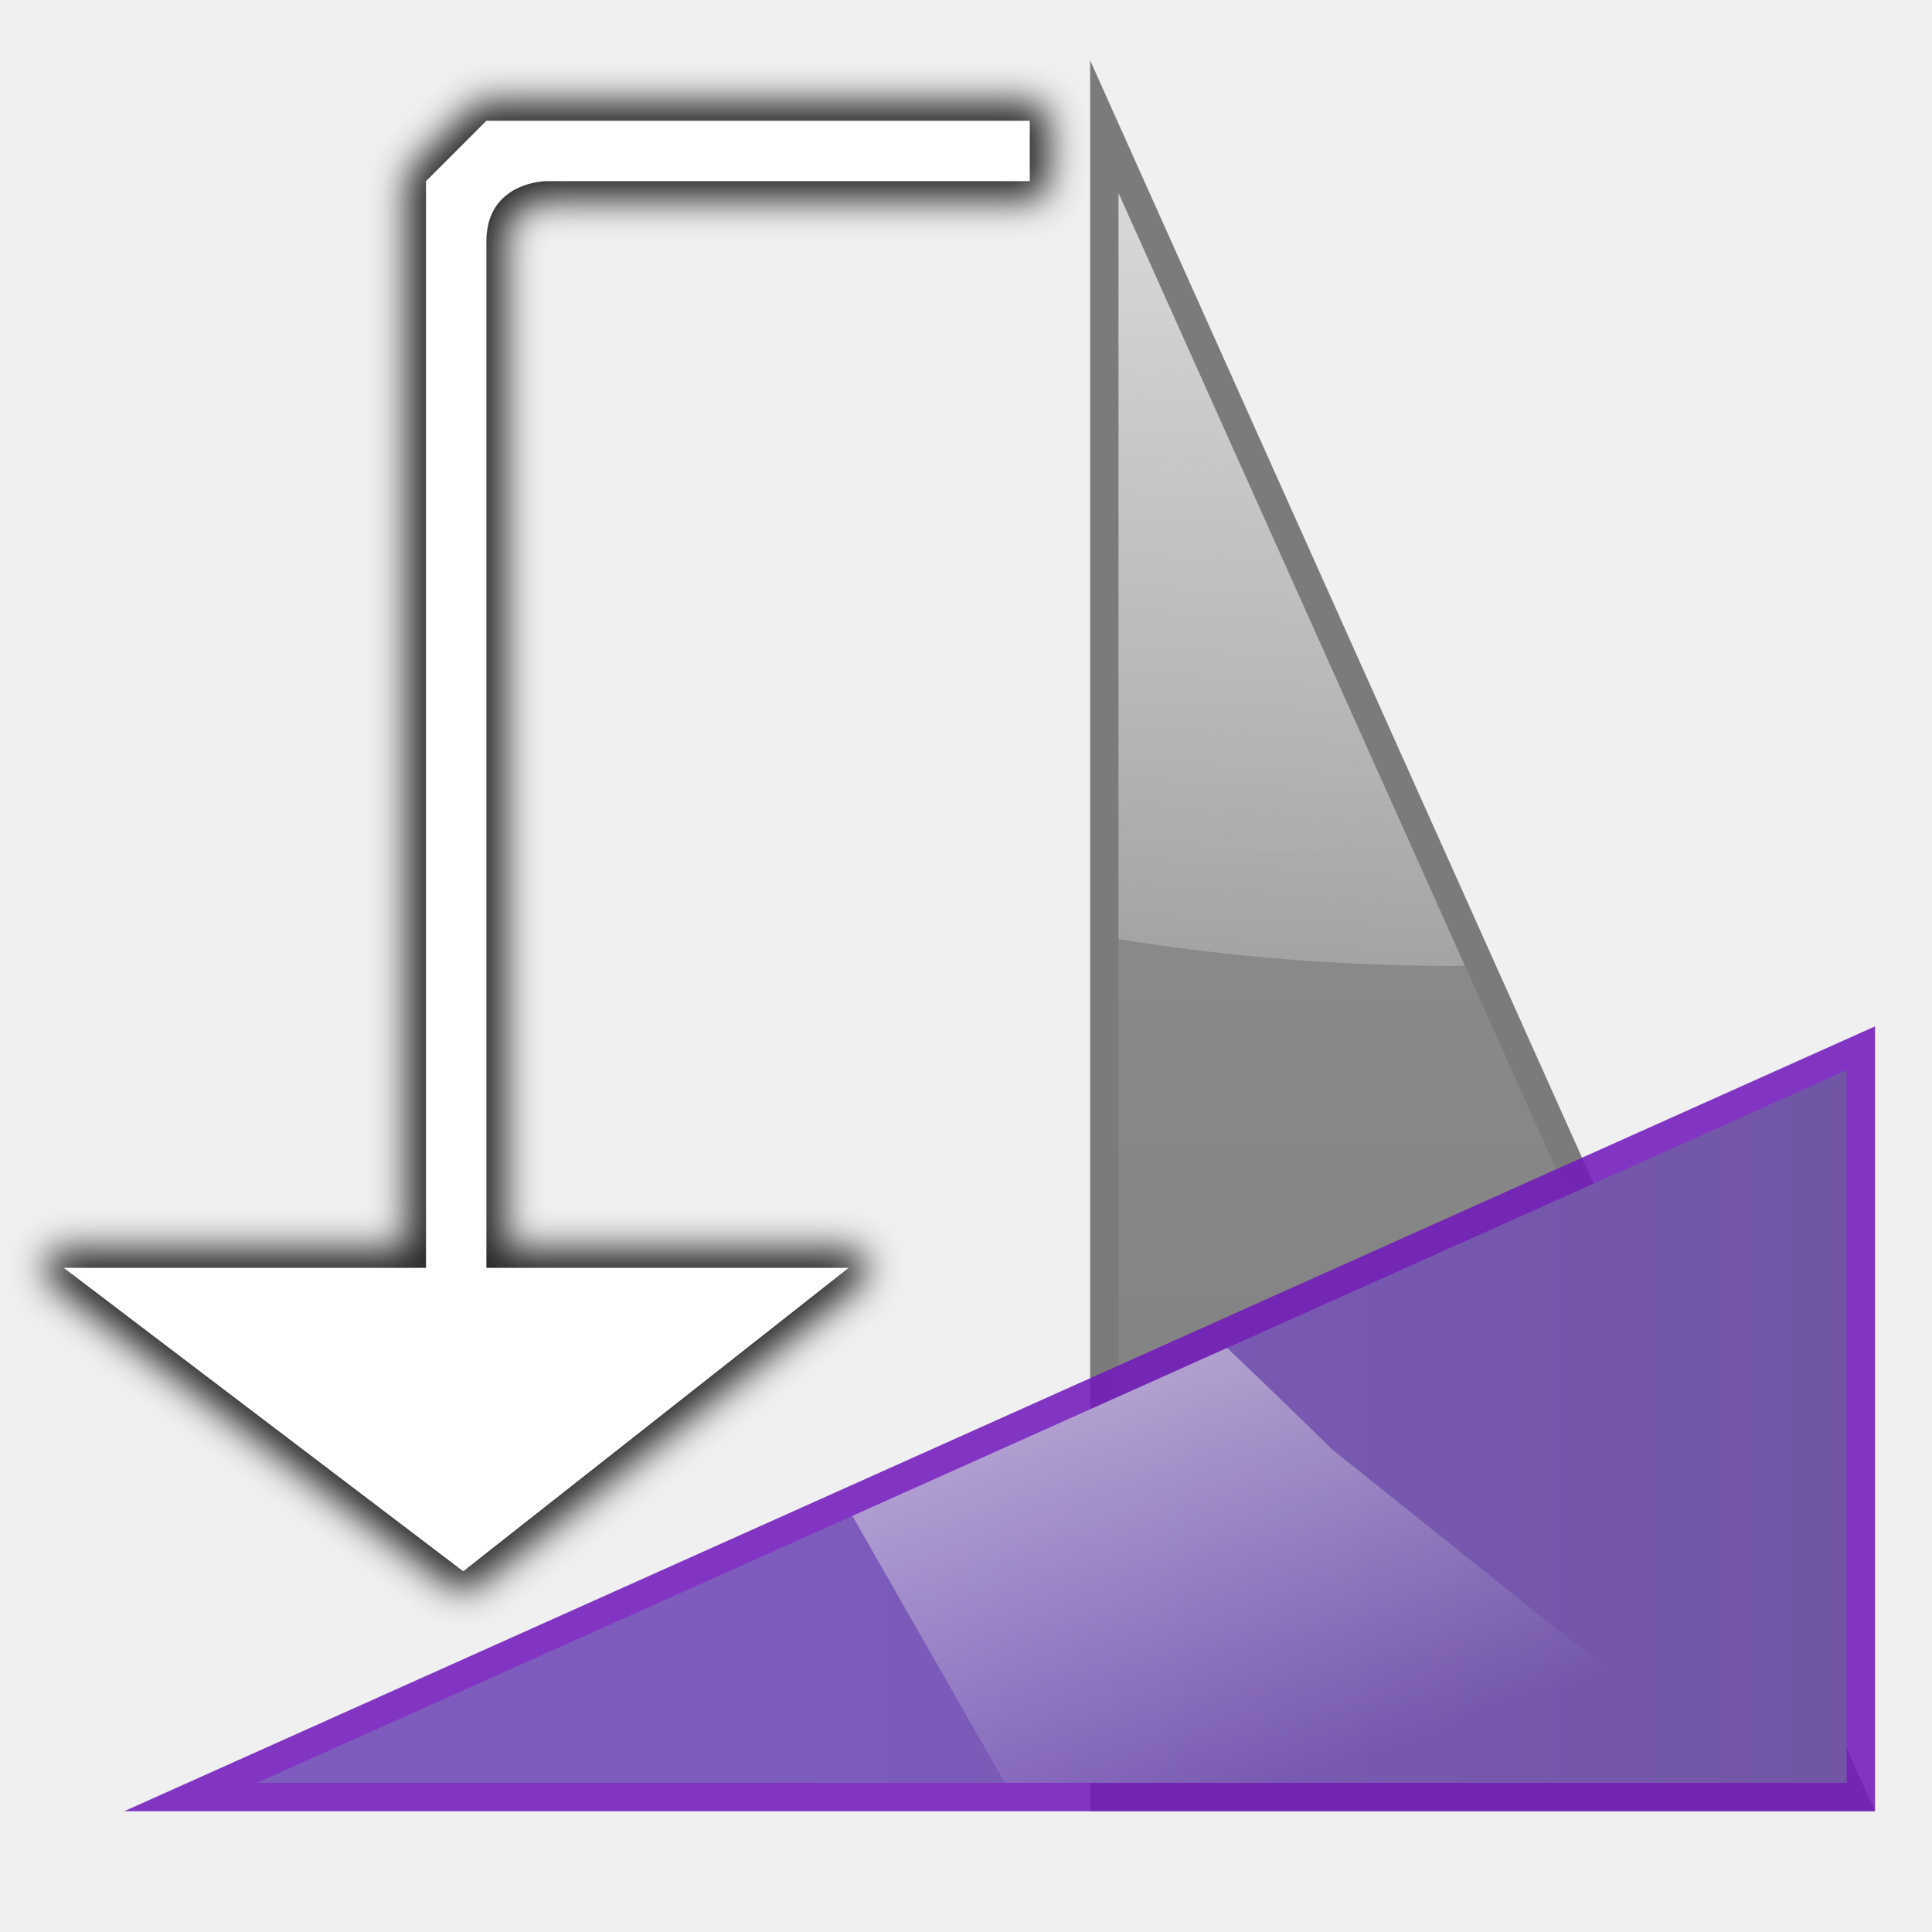
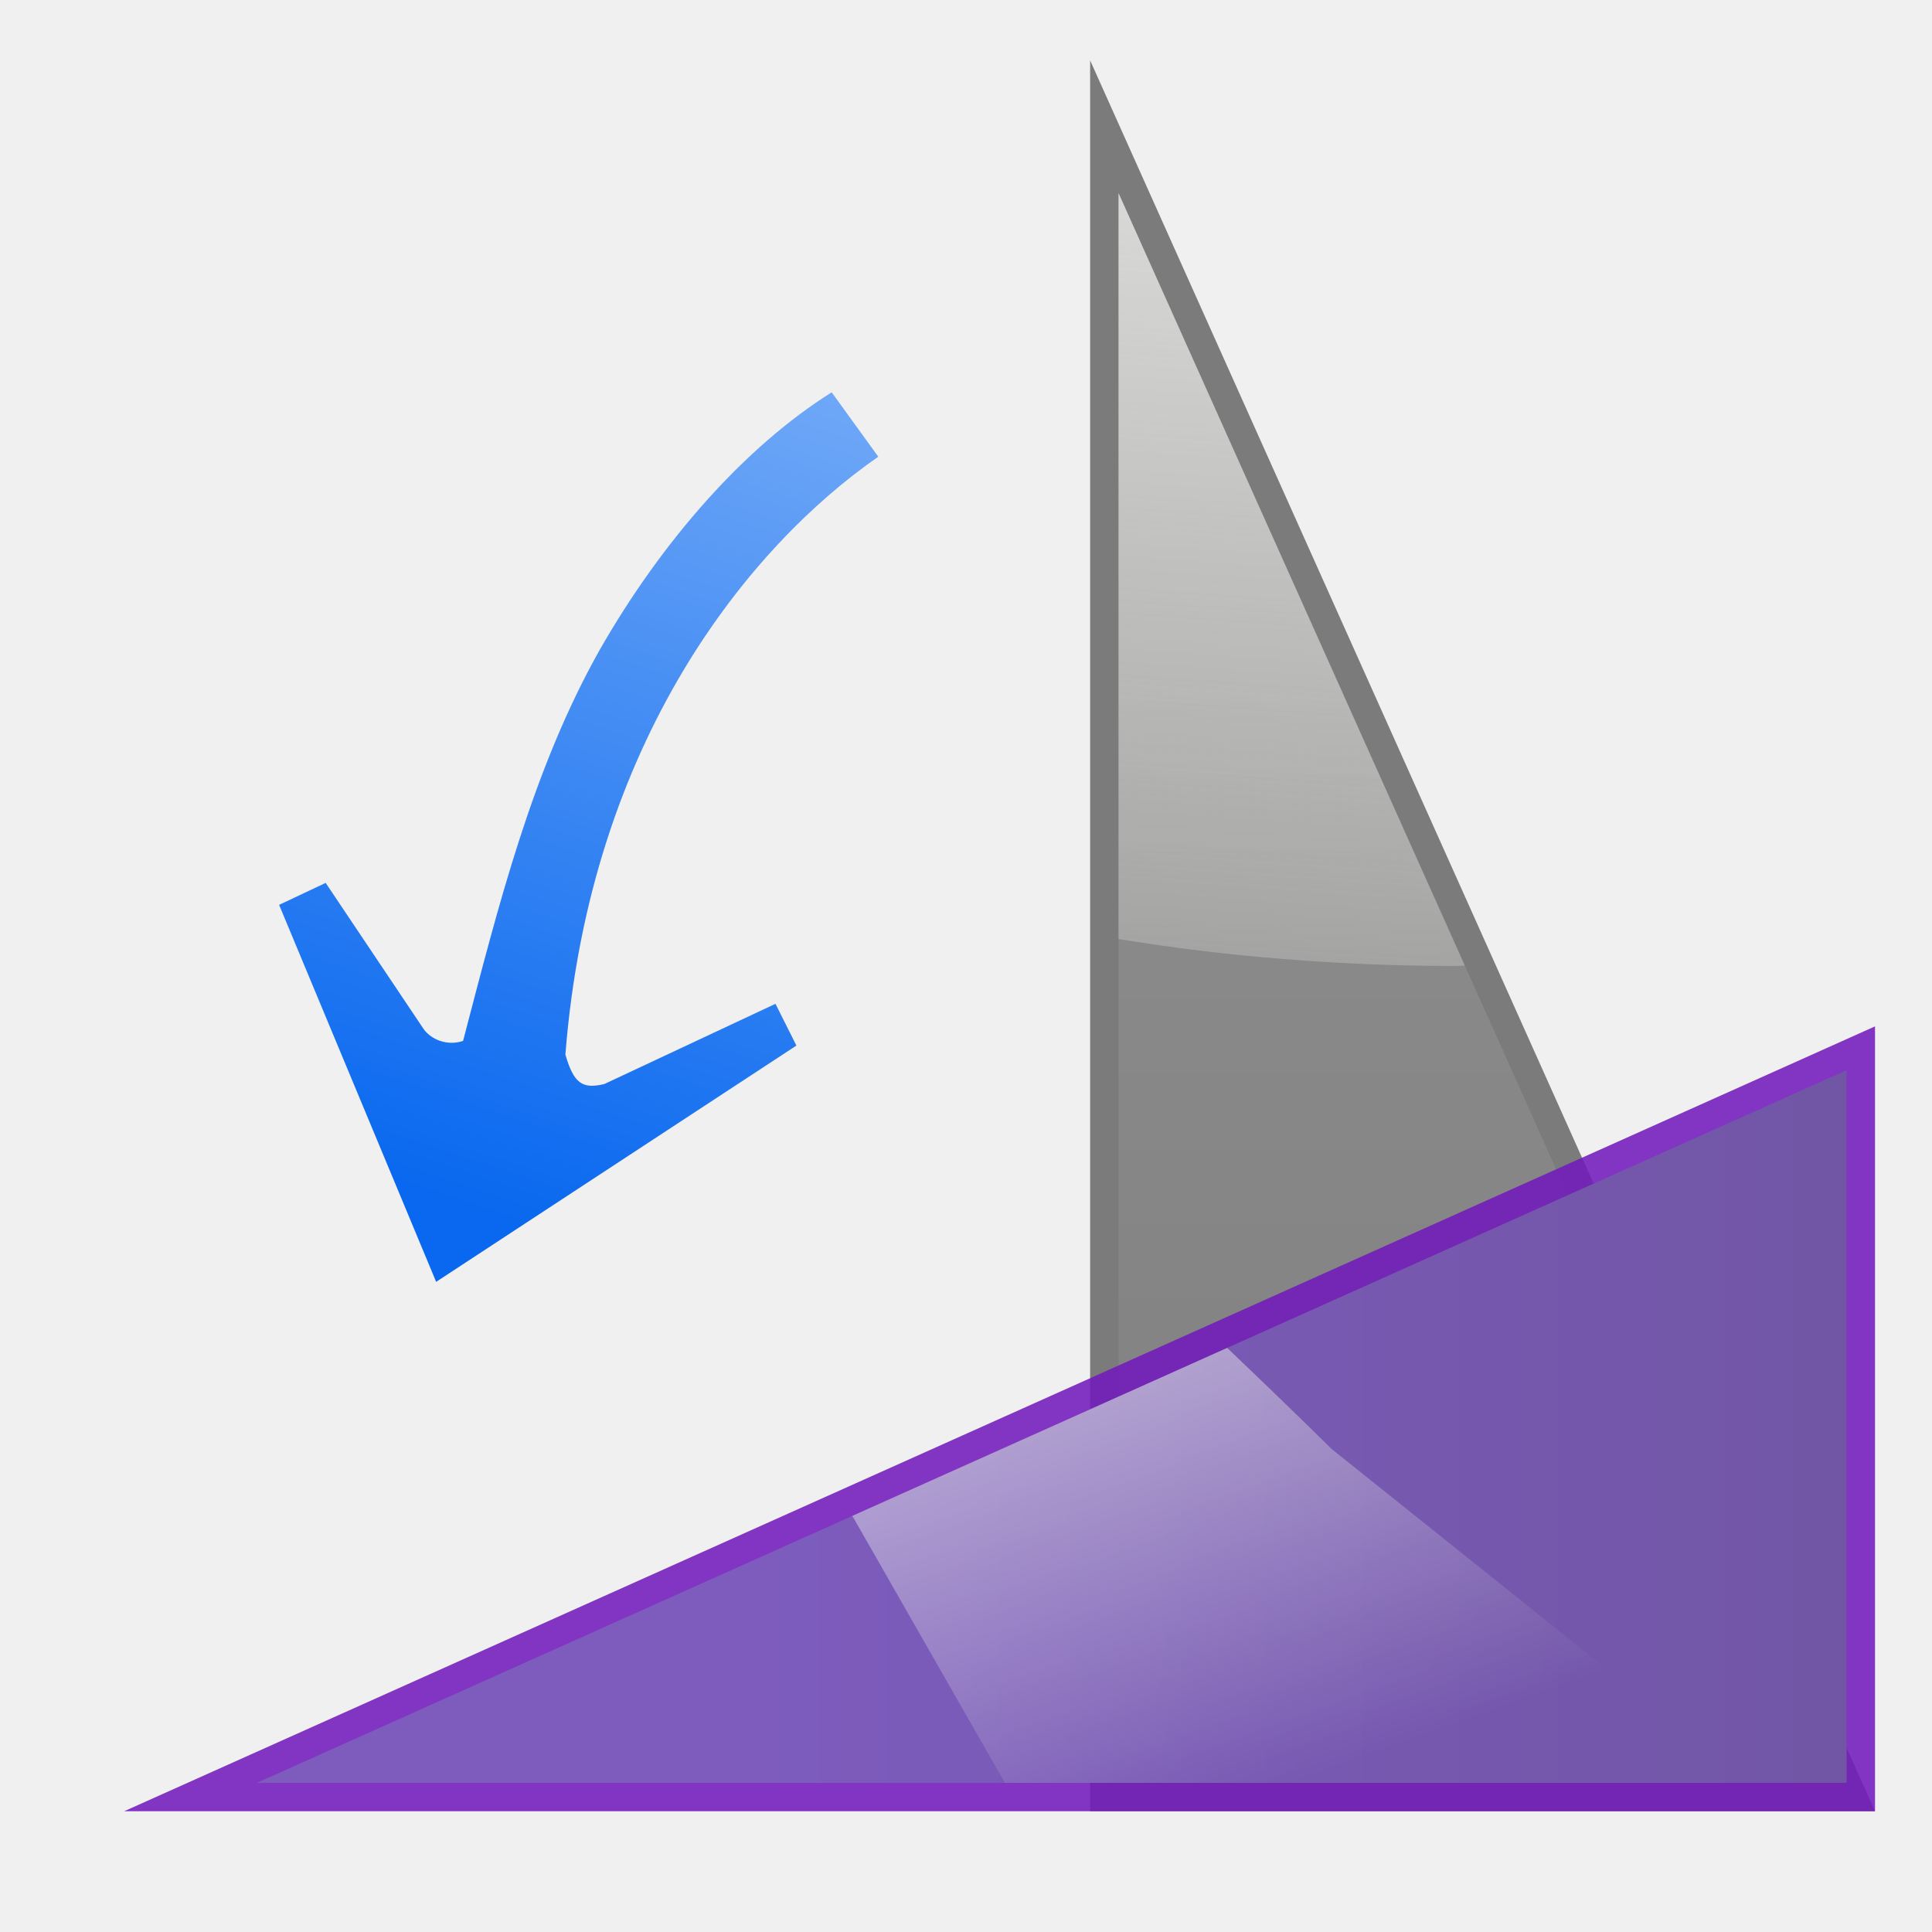
<svg xmlns="http://www.w3.org/2000/svg" xmlns:xlink="http://www.w3.org/1999/xlink" height="128" viewBox="0 0 128 128" width="128" version="1.1" id="svg50">
-   <defs id="defs54" />
+   <defs id="defs54">
+     <linearGradient xlink:href="#linearGradient2399" id="linearGradient3554" gradientUnits="userSpaceOnUse" gradientTransform="matrix(0.2636674,1.271944,1.271944,-0.2636674,38.03822,-58.30378)" x1="113.157" y1="25.786" x2="39.268" y2="25.786" />
+     <linearGradient id="linearGradient2399">
+       <stop style="stop-color:#0968ef;stop-opacity:1;" offset="0" id="stop2401" />
+       <stop style="stop-color:#aecffc;stop-opacity:1;" offset="1" id="stop2403" />
+     </linearGradient>
+   </defs>
  <linearGradient id="a">
    <stop offset="0" stop-color="#eeeeec" id="stop2" />
    <stop offset="1" stop-color="#eeeeec" stop-opacity="0" id="stop4" />
  </linearGradient>
  <linearGradient id="b" gradientUnits="userSpaceOnUse" x1="68" x2="48" xlink:href="#a" y1="64" y2="120" />
  <linearGradient id="c" gradientUnits="userSpaceOnUse" x1="48" x2="48" y1="44" y2="128">
    <stop offset="0" stop-color="#7d5cbe" id="stop8" />
    <stop offset="1" stop-color="#7055a2" id="stop10" />
  </linearGradient>
  <linearGradient id="d" gradientUnits="userSpaceOnUse" x1="48" x2="48" y1="44" y2="128">
    <stop offset="0" stop-color="#8d8d8d" id="stop13" />
    <stop offset="1" stop-color="#7c7c7c" id="stop15" />
  </linearGradient>
  <filter id="e" color-interpolation-filters="sRGB" height="1.06" width="1.09" x="-.045" y="-.03">
    <feGaussianBlur stdDeviation="1.201" id="feGaussianBlur18" />
  </filter>
  <linearGradient id="f" gradientUnits="userSpaceOnUse" x1="40" x2="46.922" xlink:href="#a" y1="-8" y2="89.301" />
  <g transform="matrix(-1 0 0 1 128.2242 0)" id="g48">
-     <g fill-rule="evenodd" id="g44">
-       <path d="m4 120h52v-116z" fill="#6a6a6a" fill-opacity=".871" id="path26" />
-       <path d="m54.119 12.791-47.217 105.328h47.217z" fill="url(#d)" id="path28" />
-       <path d="m54.119 12.791-22.947 51.188a72 36 0 0 0 .828.021 72 36 0 0 0 22.119-1.787z" fill="url(#f)" id="path30" />
-       <g transform="matrix(0 1 -1 0 124 64)" id="g38">
-         <path d="m4 120h52v-116z" fill="#7219bb" fill-opacity=".871" id="path32" />
-         <path d="m54.119 12.791-47.217 105.328h47.217z" fill="url(#c)" id="path34" />
-         <path d="m46.922 89.301c-4.05 3.852-6.922 6.699-6.922 6.699l-27.648 22.119h49.295l10.107-17.688z" fill="url(#b)" transform="matrix(0 -1 1 0 -64 124)" id="path36" />
-       </g>
-       <path d="m60 6.768a1.232 1.232 0 0 0 -1.232 1.232v4a1.232 1.232 0 0 0 1.232 1.232h32s.743.016 1.449.369c.706.353 1.318.809 1.318 2.398v66.768h-22.768a1.232 1.232 0 0 0 -.762 2.199l25.533 20.102a1.232 1.232 0 0 0 1.506.014l26.467-20.102a1.232 1.232 0 0 0 -.744-2.213h-22.768c0-22.256 0-69.434 0-70.768a1.232 1.232 0 0 0 -.361-.871l-4-4a1.232 1.232 0 0 0 -.871-.361z" fill="#0a0a0a" fill-opacity=".871" filter="url(#e)" id="path40" />
-       <path d="m60 8v4h32s4 0 4 4v68h-24l25.534 20.102 26.466-20.102h-24v-68-4l-4-4z" fill="#fff" id="path42" />
+     <path style="fill:#6a6a6a;fill-opacity:0.871;fill-rule:evenodd" id="path26" d="M 4,120 H 56 V 4 Z" />
+     <path style="fill:url(#d);fill-rule:evenodd" id="path28" d="M 54.119,12.791 6.902,118.119 H 54.119 Z" />
+     <path style="fill:url(#f);fill-rule:evenodd" id="path30" d="m 54.119,12.791 -22.947,51.188 A 72,36 0 0 0 32,64 72,36 0 0 0 54.119,62.213 Z" />
+     <g style="fill-rule:evenodd" id="g38" transform="rotate(90,30,94)">
+       <path style="fill:#7219bb;fill-opacity:0.871" id="path32" d="M 4,120 H 56 V 4 Z" />
+       <path style="fill:url(#c)" id="path34" d="M 54.119,12.791 6.902,118.119 H 54.119 Z" />
+       <path style="fill:url(#b)" id="path36" transform="rotate(-90,30,94)" d="M 46.922,89.301 C 42.872,93.152 40,96 40,96 l -27.648,22.119 h 49.295 l 10.107,-17.688 z" />
    </g>
    <rect fill="none" height="128" rx="0" width="128" id="rect46" />
+     <g id="g1439" transform="rotate(-6.645763,115.4176,129.6447)">
+       <path style="fill:url(#linearGradient3554);fill-opacity:1;fill-rule:evenodd;stroke:none;stroke-width:5.2;stroke-linecap:round;stroke-linejoin:round;stroke-miterlimit:4;stroke-dasharray:none;stroke-opacity:1" d="m 85.402,21.793 -3.559,3.881 c 7.762,6.84 16.797,20.883 16.006,41.742 v 0.002 c -0.759,1.801 -1.365,2.171 -2.793,1.636 l -10.643,-6.589 -1.697,2.588 21.896,18.311 13.225,-23.604 -2.896,-1.803 -7.566,8.865 c -0.035,0.041 -0.072,0.079 -0.111,0.115 -0.736,0.666 -1.8,0.745 -2.578,0.363 C 103.401,58.167 102.223,48.941 98.688,40.506 95.412,32.828 90.666,26.016 85.402,21.793 Z" id="path3575" />
+     </g>
  </g>
</svg>
